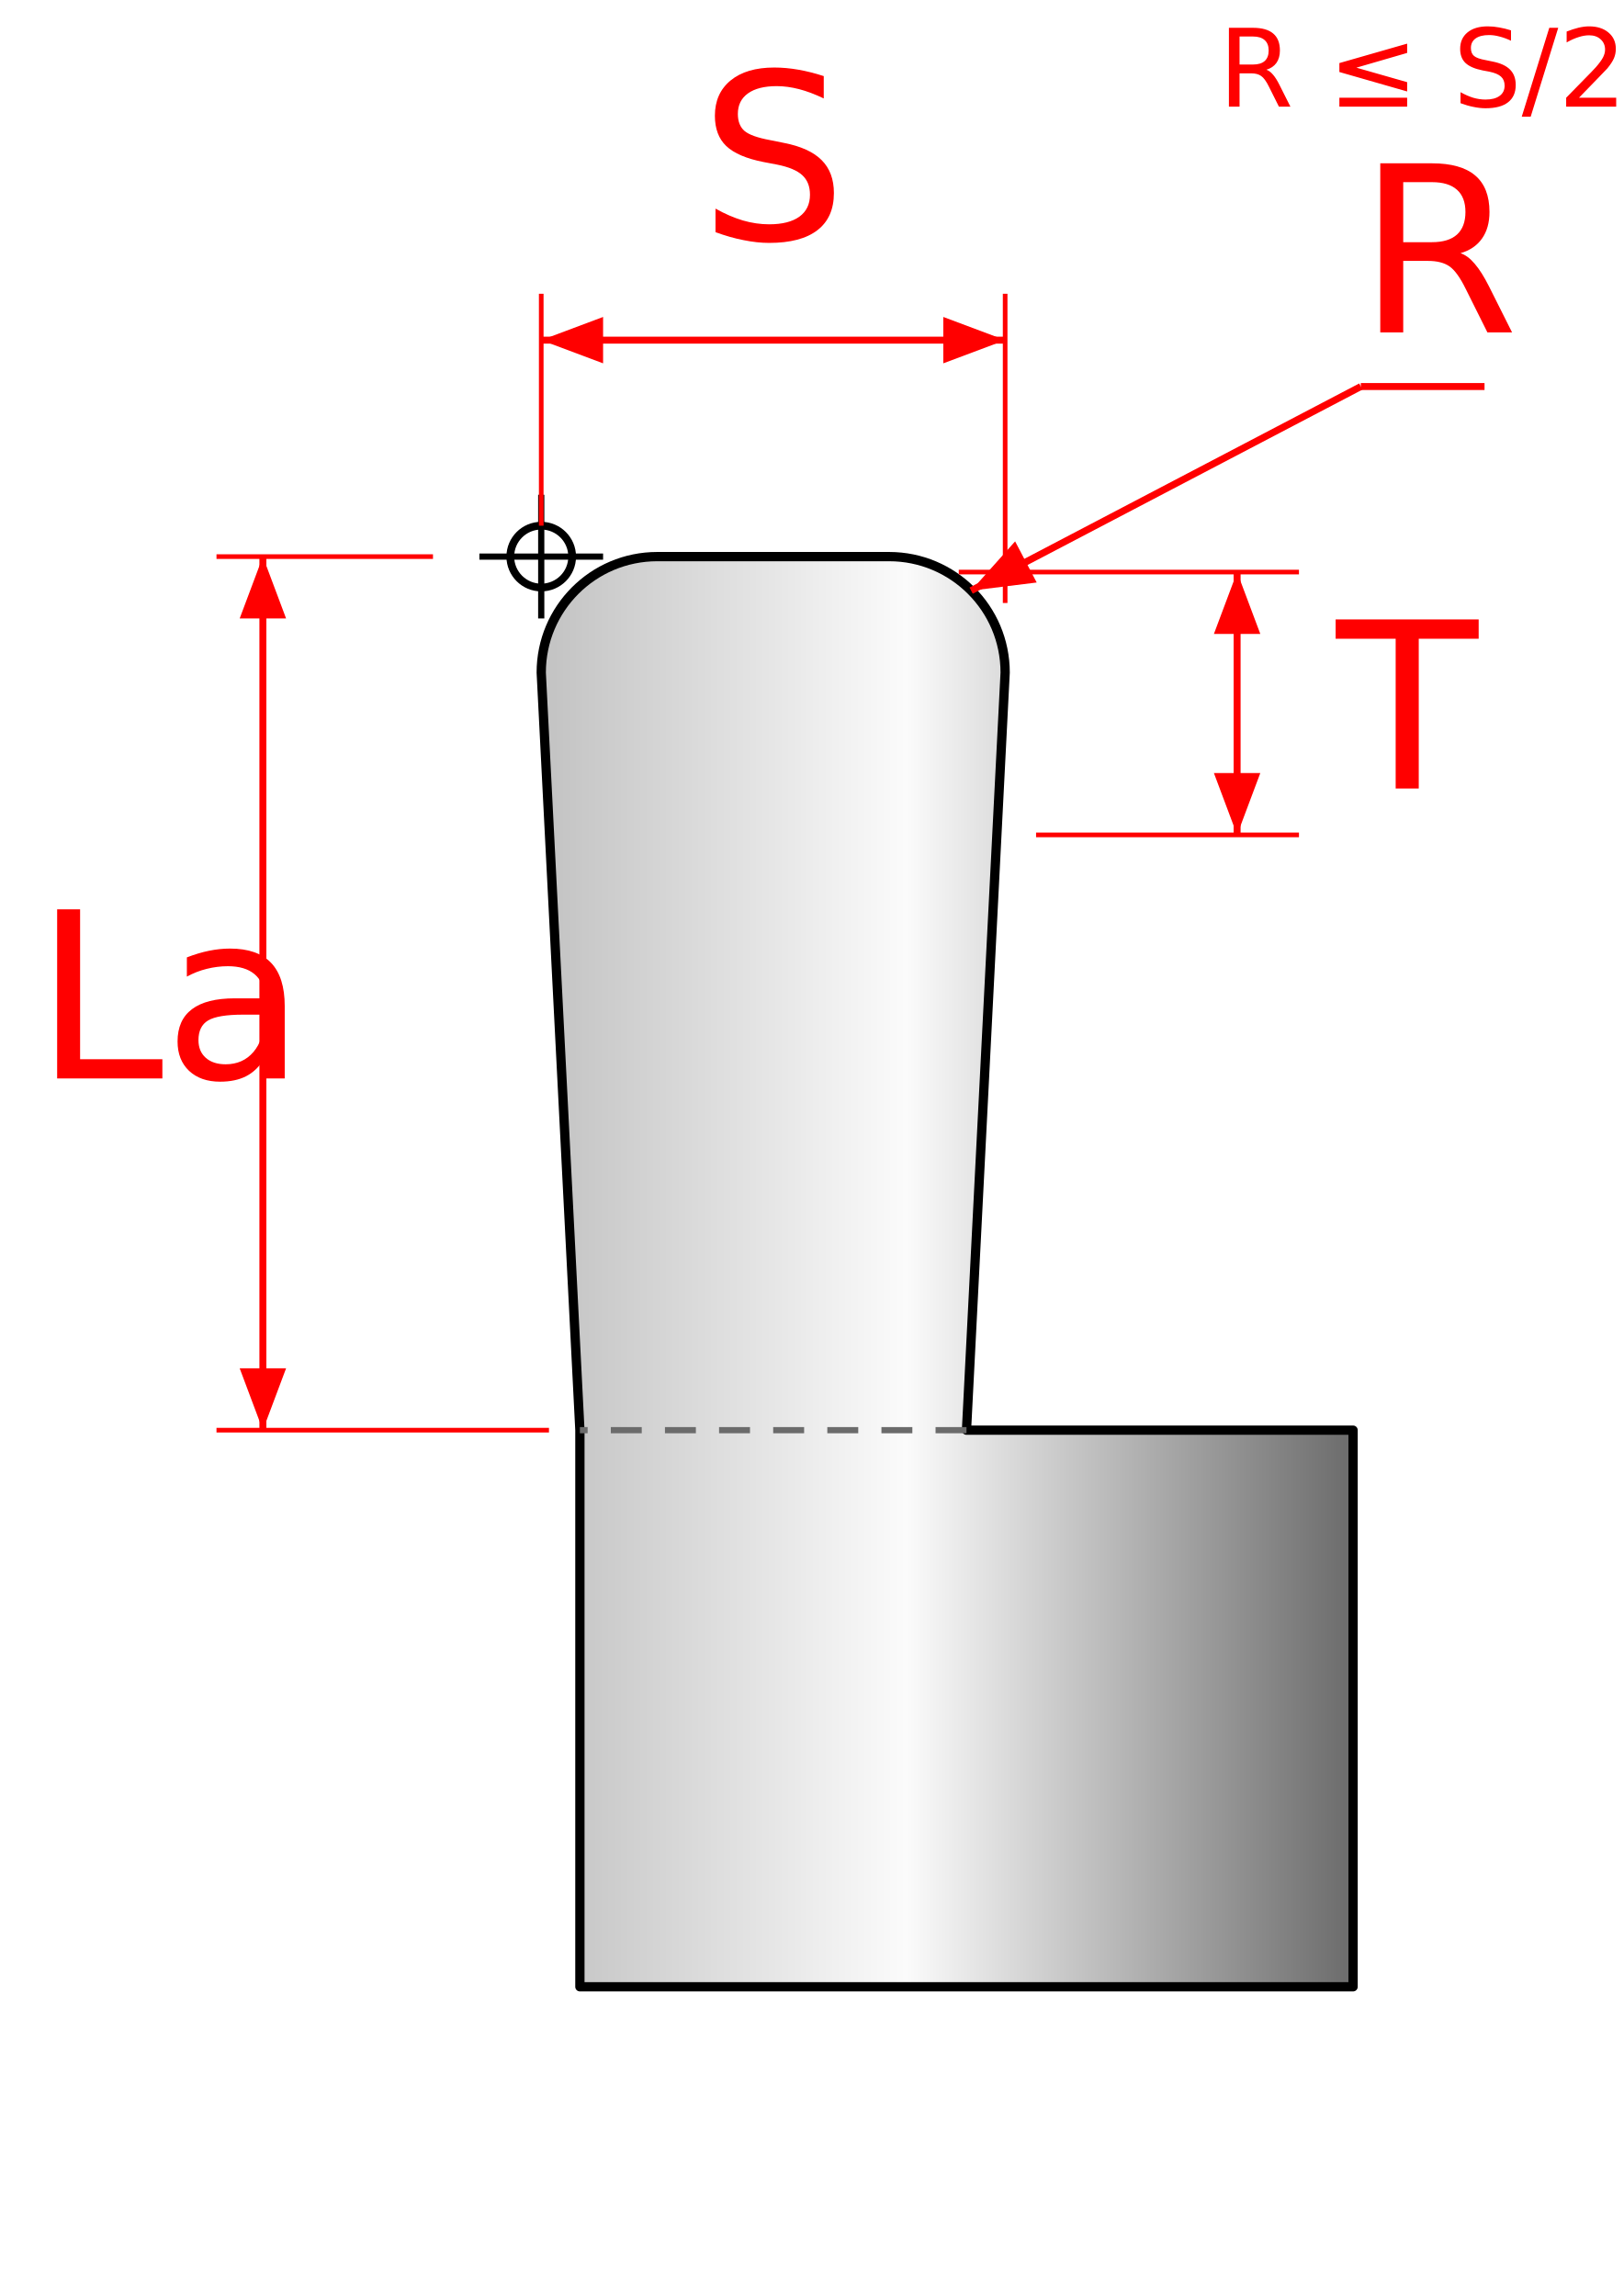
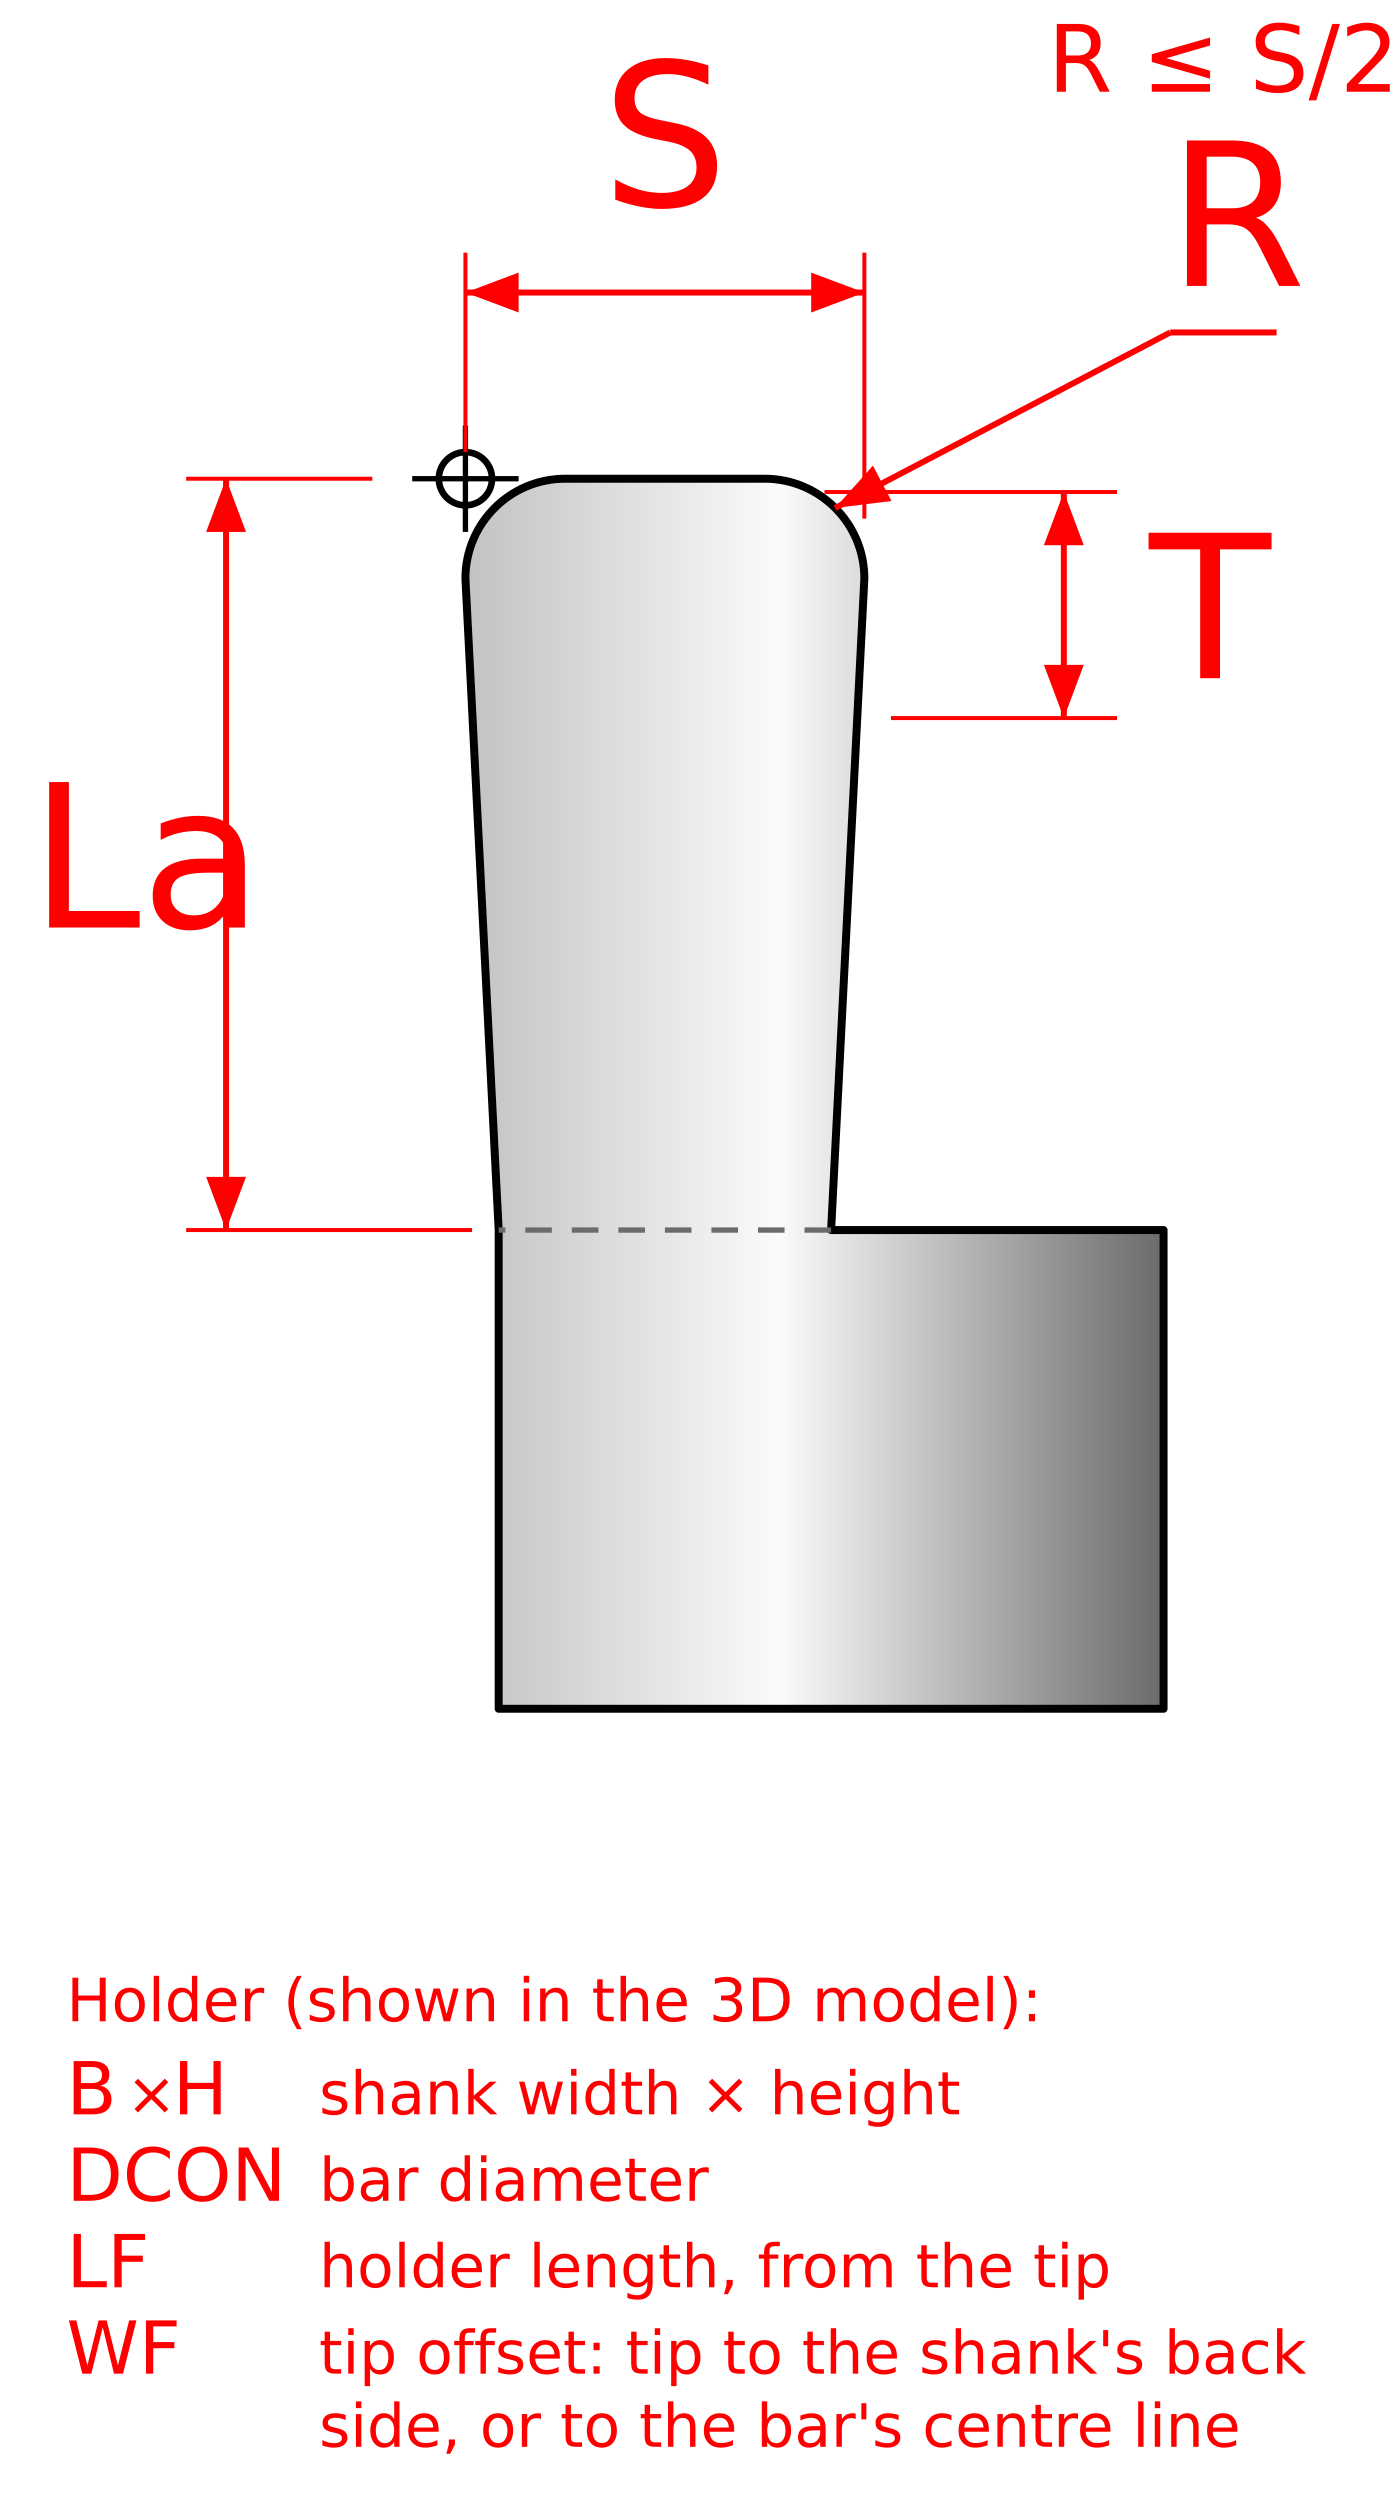
- <svg xmlns="http://www.w3.org/2000/svg" id="svg8" version="1.1" viewBox="0 0 210 297" height="297mm" width="210mm">
+ <svg xmlns="http://www.w3.org/2000/svg" id="svg8" version="1.1" viewBox="0 0 210 376" height="376mm" width="210mm">
  <defs id="defs2">
    <linearGradient id="steel" x1="0" y1="0" x2="1" y2="0">
      <stop id="steel-0" offset="0" style="stop-color:#c2c2c2;stop-opacity:1" />
      <stop id="steel-1" offset="0.45" style="stop-color:#fbfbfb;stop-opacity:1" />
      <stop id="steel-2" offset="1" style="stop-color:#6b6b6b;stop-opacity:1" />
    </linearGradient>
  </defs>
  <g id="machine-view" transform="matrix(1,0,0,-1,0,297)">
    <g id="artwork">
      <path id="blade" d="M 75,40 L 175,40 L 175,112 L 125,112 L 130,210 A 15 15 0 0 1 115,225 L 85,225 A 15 15 0 0 1 70,210 L 75,112 Z" style="fill:url(#steel);stroke:#000000;stroke-width:1.2;stroke-linejoin:round" />
      <path id="holder-line" d="M 125,112 L 75,112" style="fill:none;stroke:#6b6b6b;stroke-width:0.8;stroke-dasharray:4,3" />
      <g id="reference-point">
        <circle id="reference-circle" cx="70" cy="225" r="4" style="fill:none;stroke:#000000;stroke-width:1" />
        <path id="reference-cross" d="M 62,225 L 78,225 M 70,217 L 70,233" style="fill:none;stroke:#000000;stroke-width:0.8" />
      </g>
    </g>
    <g id="dim-width">
      <path id="dim-width-ext1" d="M 70,229 L 70,259" style="fill:none;stroke:#ff0000;stroke-width:0.6" />
      <path id="dim-width-ext2" d="M 130,219 L 130,259" style="fill:none;stroke:#ff0000;stroke-width:0.6" />
      <path id="dim-width-line" d="M 70,253 L 130,253" style="fill:none;stroke:#ff0000;stroke-width:0.9" />
      <path id="dim-width-line-b" d="M 130.00,253.00 L 122.00,256.00 L 122.00,250.00 Z" style="fill:#ff0000;stroke:none" />
      <path id="dim-width-line-a" d="M 70.00,253.00 L 78.00,250.00 L 78.00,256.00 Z" style="fill:#ff0000;stroke:none" />
      <text id="width" x="100.0" y="287" style="font-size:30px;line-height:1.25;font-family:'DejaVu Sans';fill:#ff0000;stroke:none;text-anchor:middle" transform="matrix(1,0,0,-1,0,553.00)">S</text>
    </g>
    <g id="dim-grooving_depth">
      <path id="dim-grooving_depth-ext1" d="M 71,112 L 28,112" style="fill:none;stroke:#ff0000;stroke-width:0.6" />
      <path id="dim-grooving_depth-ext2" d="M 56,225 L 28,225" style="fill:none;stroke:#ff0000;stroke-width:0.6" />
      <path id="dim-grooving_depth-line" d="M 34,112 L 34,225" style="fill:none;stroke:#ff0000;stroke-width:0.9" />
      <path id="dim-grooving_depth-line-b" d="M 34.00,225.00 L 31.00,217.00 L 37.00,217.00 Z" style="fill:#ff0000;stroke:none" />
      <path id="dim-grooving_depth-line-a" d="M 34.00,112.00 L 37.00,120.00 L 31.00,120.00 Z" style="fill:#ff0000;stroke:none" />
      <text id="grooving_depth" x="22" y="178.5" style="font-size:30px;line-height:1.25;font-family:'DejaVu Sans';fill:#ff0000;stroke:none;text-anchor:middle" transform="matrix(1,0,0,-1,0,336.00)">La</text>
    </g>
    <g id="dim-turning_depth">
      <path id="dim-turning_depth-ext1" d="M 124,223 L 168,223" style="fill:none;stroke:#ff0000;stroke-width:0.6" />
      <path id="dim-turning_depth-ext2" d="M 134,189 L 168,189" style="fill:none;stroke:#ff0000;stroke-width:0.6" />
      <path id="dim-turning_depth-line" d="M 160,189 L 160,223" style="fill:none;stroke:#ff0000;stroke-width:0.9" />
      <path id="dim-turning_depth-line-b" d="M 160.00,223.00 L 157.00,215.00 L 163.00,215.00 Z" style="fill:#ff0000;stroke:none" />
      <path id="dim-turning_depth-line-a" d="M 160.00,189.00 L 163.00,197.00 L 157.00,197.00 Z" style="fill:#ff0000;stroke:none" />
      <text id="turning_depth" x="182" y="216" style="font-size:30px;line-height:1.25;font-family:'DejaVu Sans';fill:#ff0000;stroke:none;text-anchor:middle" transform="matrix(1,0,0,-1,0,411.00)">T</text>
    </g>
    <g id="dim-corner_radius">
      <path id="dim-corner_radius-line" d="M 176,247 L 125.6,220.6" style="fill:none;stroke:#ff0000;stroke-width:0.9" />
      <path id="dim-corner_radius-line-b" d="M 125.60,220.60 L 134.08,221.65 L 131.29,226.97 Z" style="fill:#ff0000;stroke:none" />
      <path id="dim-corner_radius-shelf" d="M 176,247 L 192,247" style="fill:none;stroke:#ff0000;stroke-width:0.9" />
      <text id="corner_radius" x="186" y="275" style="font-size:30px;line-height:1.25;font-family:'DejaVu Sans';fill:#ff0000;stroke:none;text-anchor:middle" transform="matrix(1,0,0,-1,0,529.00)">R</text>
    </g>
    <g id="corner_radius-note">
      <text x="184" y="293" style="font-size:14px;line-height:1.25;font-family:'DejaVu Sans';fill:#ff0000;stroke:none;text-anchor:middle" transform="matrix(1,0,0,-1,0,576.20)">R ≤ S/2</text>
    </g>
  </g>
+   <g id="holder-legend">
+     <text x="10" y="304" style="font-size:9px;fill:#ff0000;stroke:none;font-family:'DejaVu Sans';line-height:1.25;text-anchor:start">Holder (shown in the 3D model):</text>
+     <g id="dim-shank_width">
+       <text id="shank_width" x="10" y="318" style="font-size:11px;fill:#ff0000;stroke:none;font-family:'DejaVu Sans';line-height:1.25;text-anchor:start">B</text>
+     </g>
+     <text x="19" y="318" style="font-size:9px;fill:#ff0000;stroke:none;font-family:'DejaVu Sans';line-height:1.25;text-anchor:start">×</text>
+     <g id="dim-shank_height">
+       <text id="shank_height" x="26" y="318" style="font-size:11px;fill:#ff0000;stroke:none;font-family:'DejaVu Sans';line-height:1.25;text-anchor:start">H</text>
+     </g>
+     <text x="48" y="318" style="font-size:9px;fill:#ff0000;stroke:none;font-family:'DejaVu Sans';line-height:1.25;text-anchor:start">shank width × height</text>
+     <g id="dim-bar_diameter">
+       <text id="bar_diameter" x="10" y="331" style="font-size:11px;fill:#ff0000;stroke:none;font-family:'DejaVu Sans';line-height:1.25;text-anchor:start">DCON</text>
+     </g>
+     <text x="48" y="331" style="font-size:9px;fill:#ff0000;stroke:none;font-family:'DejaVu Sans';line-height:1.25;text-anchor:start">bar diameter</text>
+     <g id="dim-holder_length">
+       <text id="holder_length" x="10" y="344" style="font-size:11px;fill:#ff0000;stroke:none;font-family:'DejaVu Sans';line-height:1.25;text-anchor:start">LF</text>
+     </g>
+     <text x="48" y="344" style="font-size:9px;fill:#ff0000;stroke:none;font-family:'DejaVu Sans';line-height:1.25;text-anchor:start">holder length, from the tip</text>
+     <g id="dim-tip_offset">
+       <text id="tip_offset" x="10" y="357" style="font-size:11px;fill:#ff0000;stroke:none;font-family:'DejaVu Sans';line-height:1.25;text-anchor:start">WF</text>
+     </g>
+     <text x="48" y="357" style="font-size:9px;fill:#ff0000;stroke:none;font-family:'DejaVu Sans';line-height:1.25;text-anchor:start">tip offset: tip to the shank's back</text>
+     <text x="48" y="368" style="font-size:9px;fill:#ff0000;stroke:none;font-family:'DejaVu Sans';line-height:1.25;text-anchor:start">side, or to the bar's centre line</text>
+   </g>
</svg>
